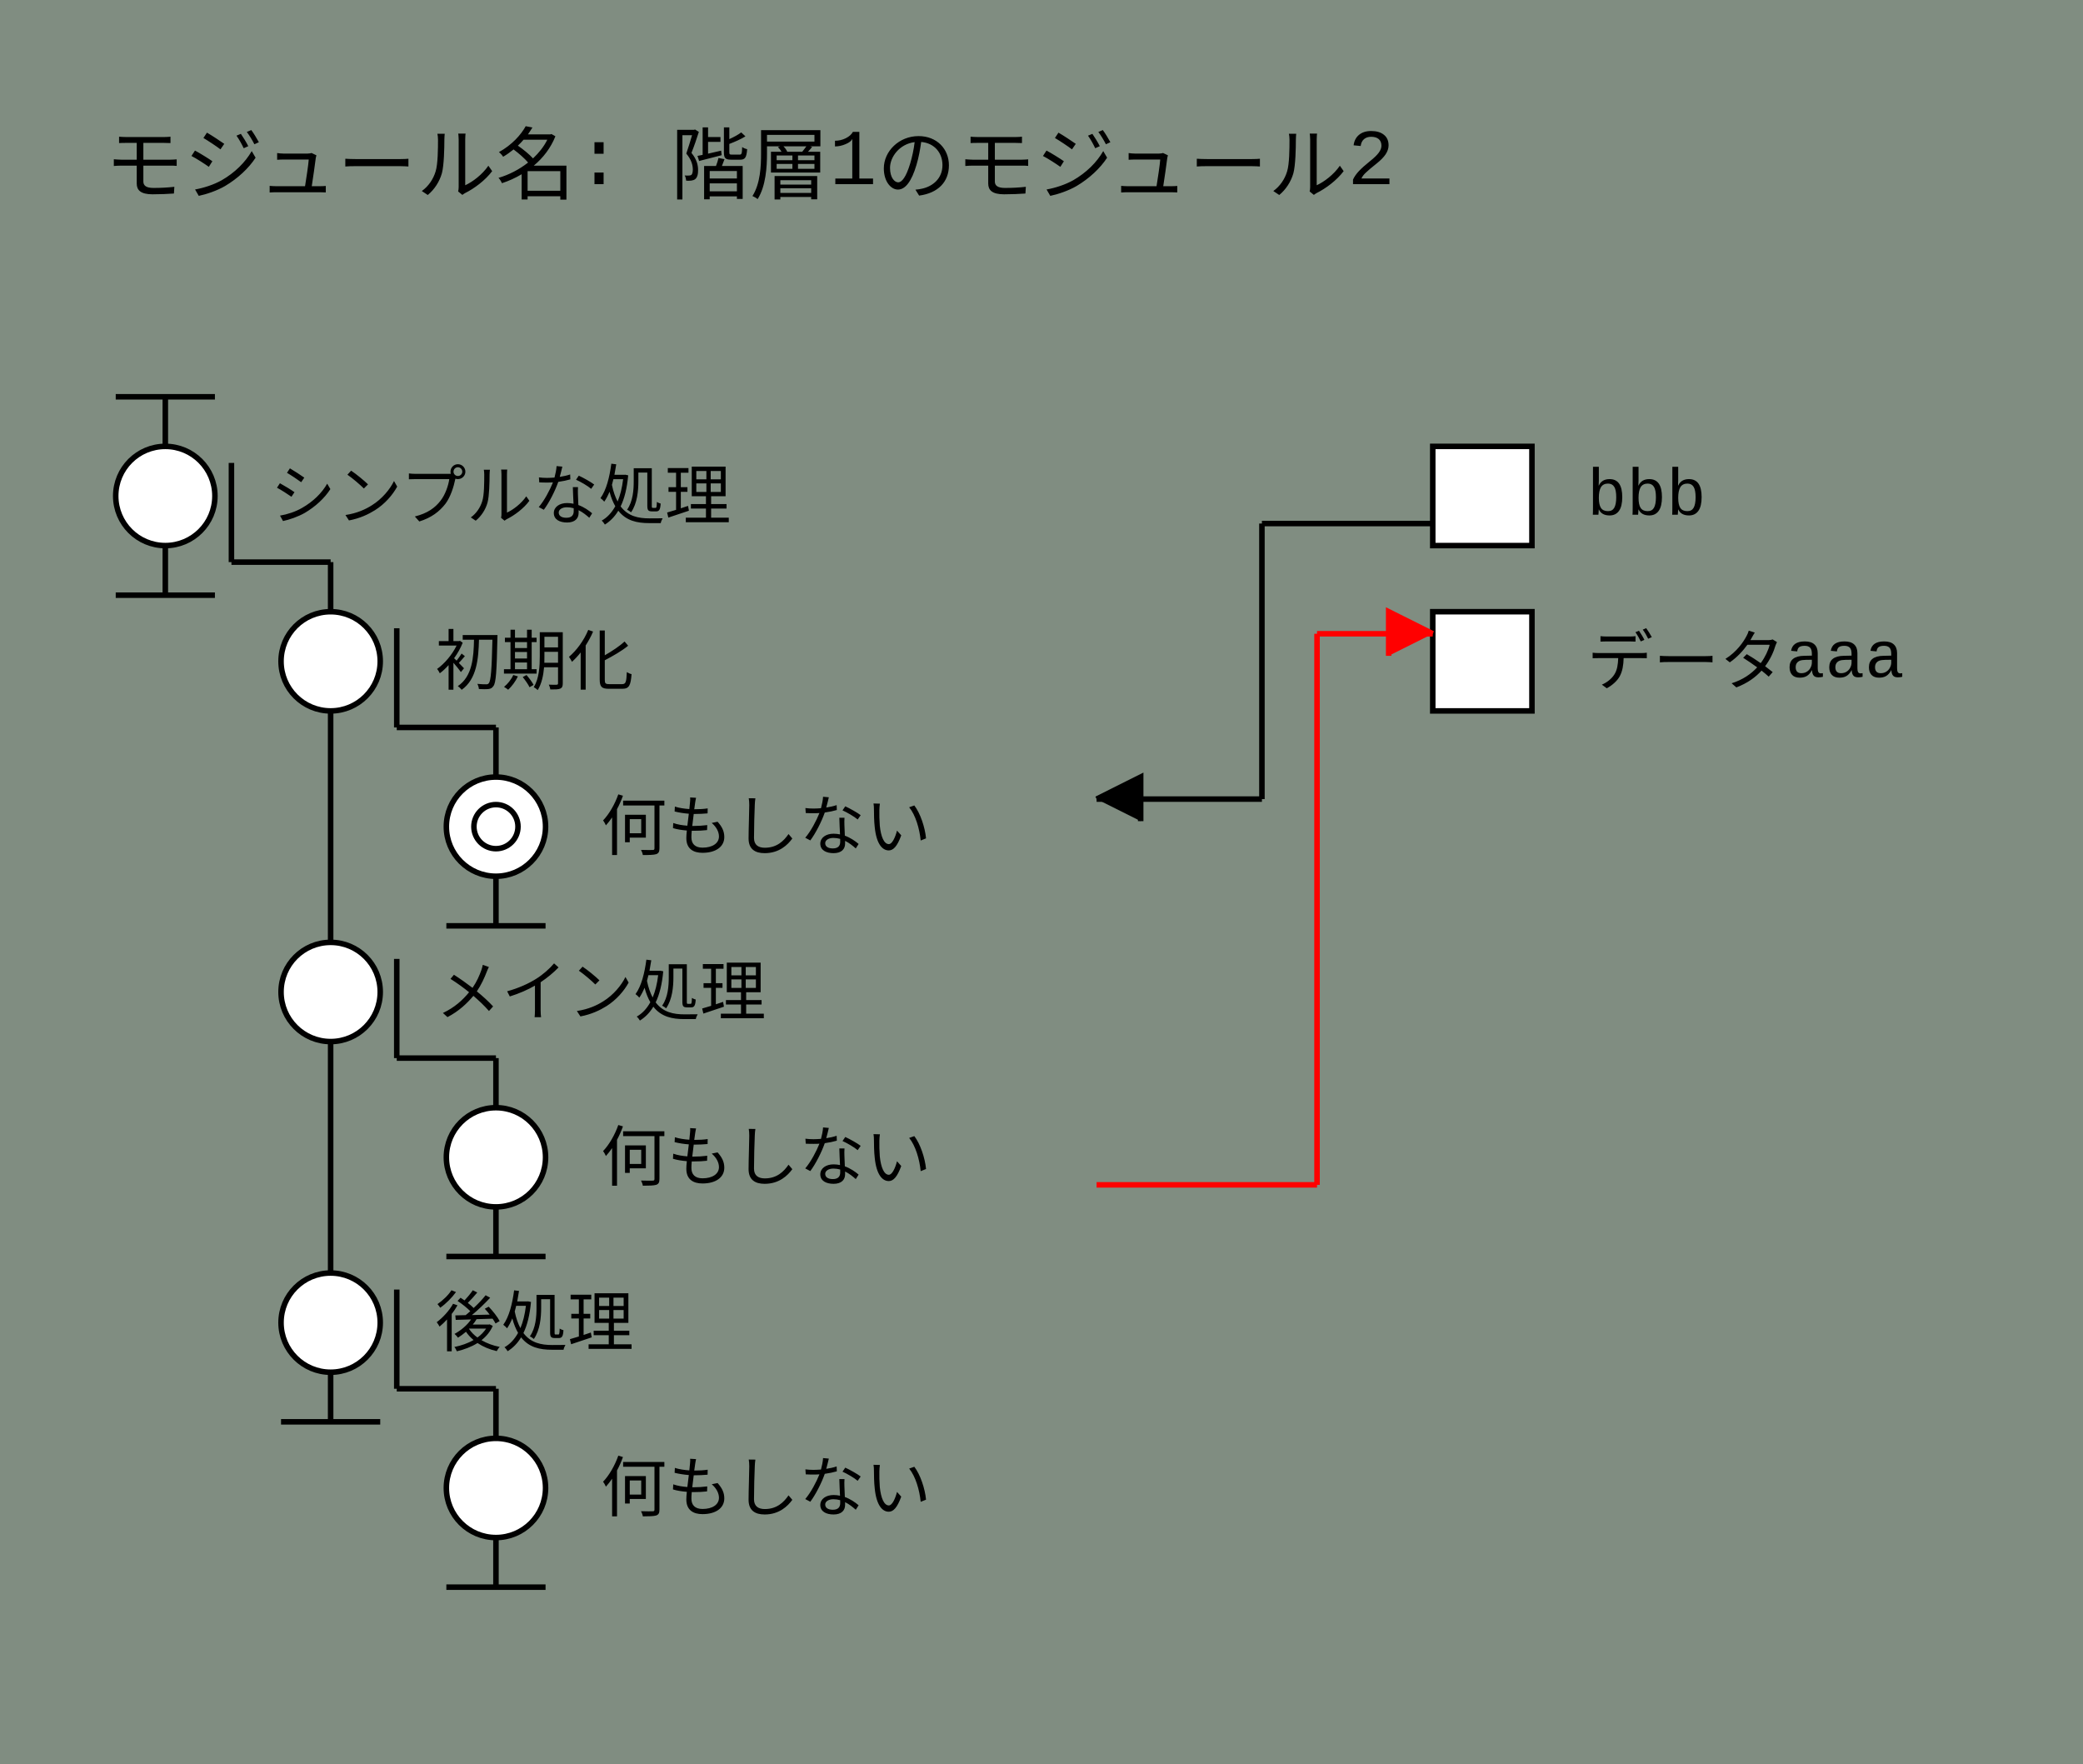
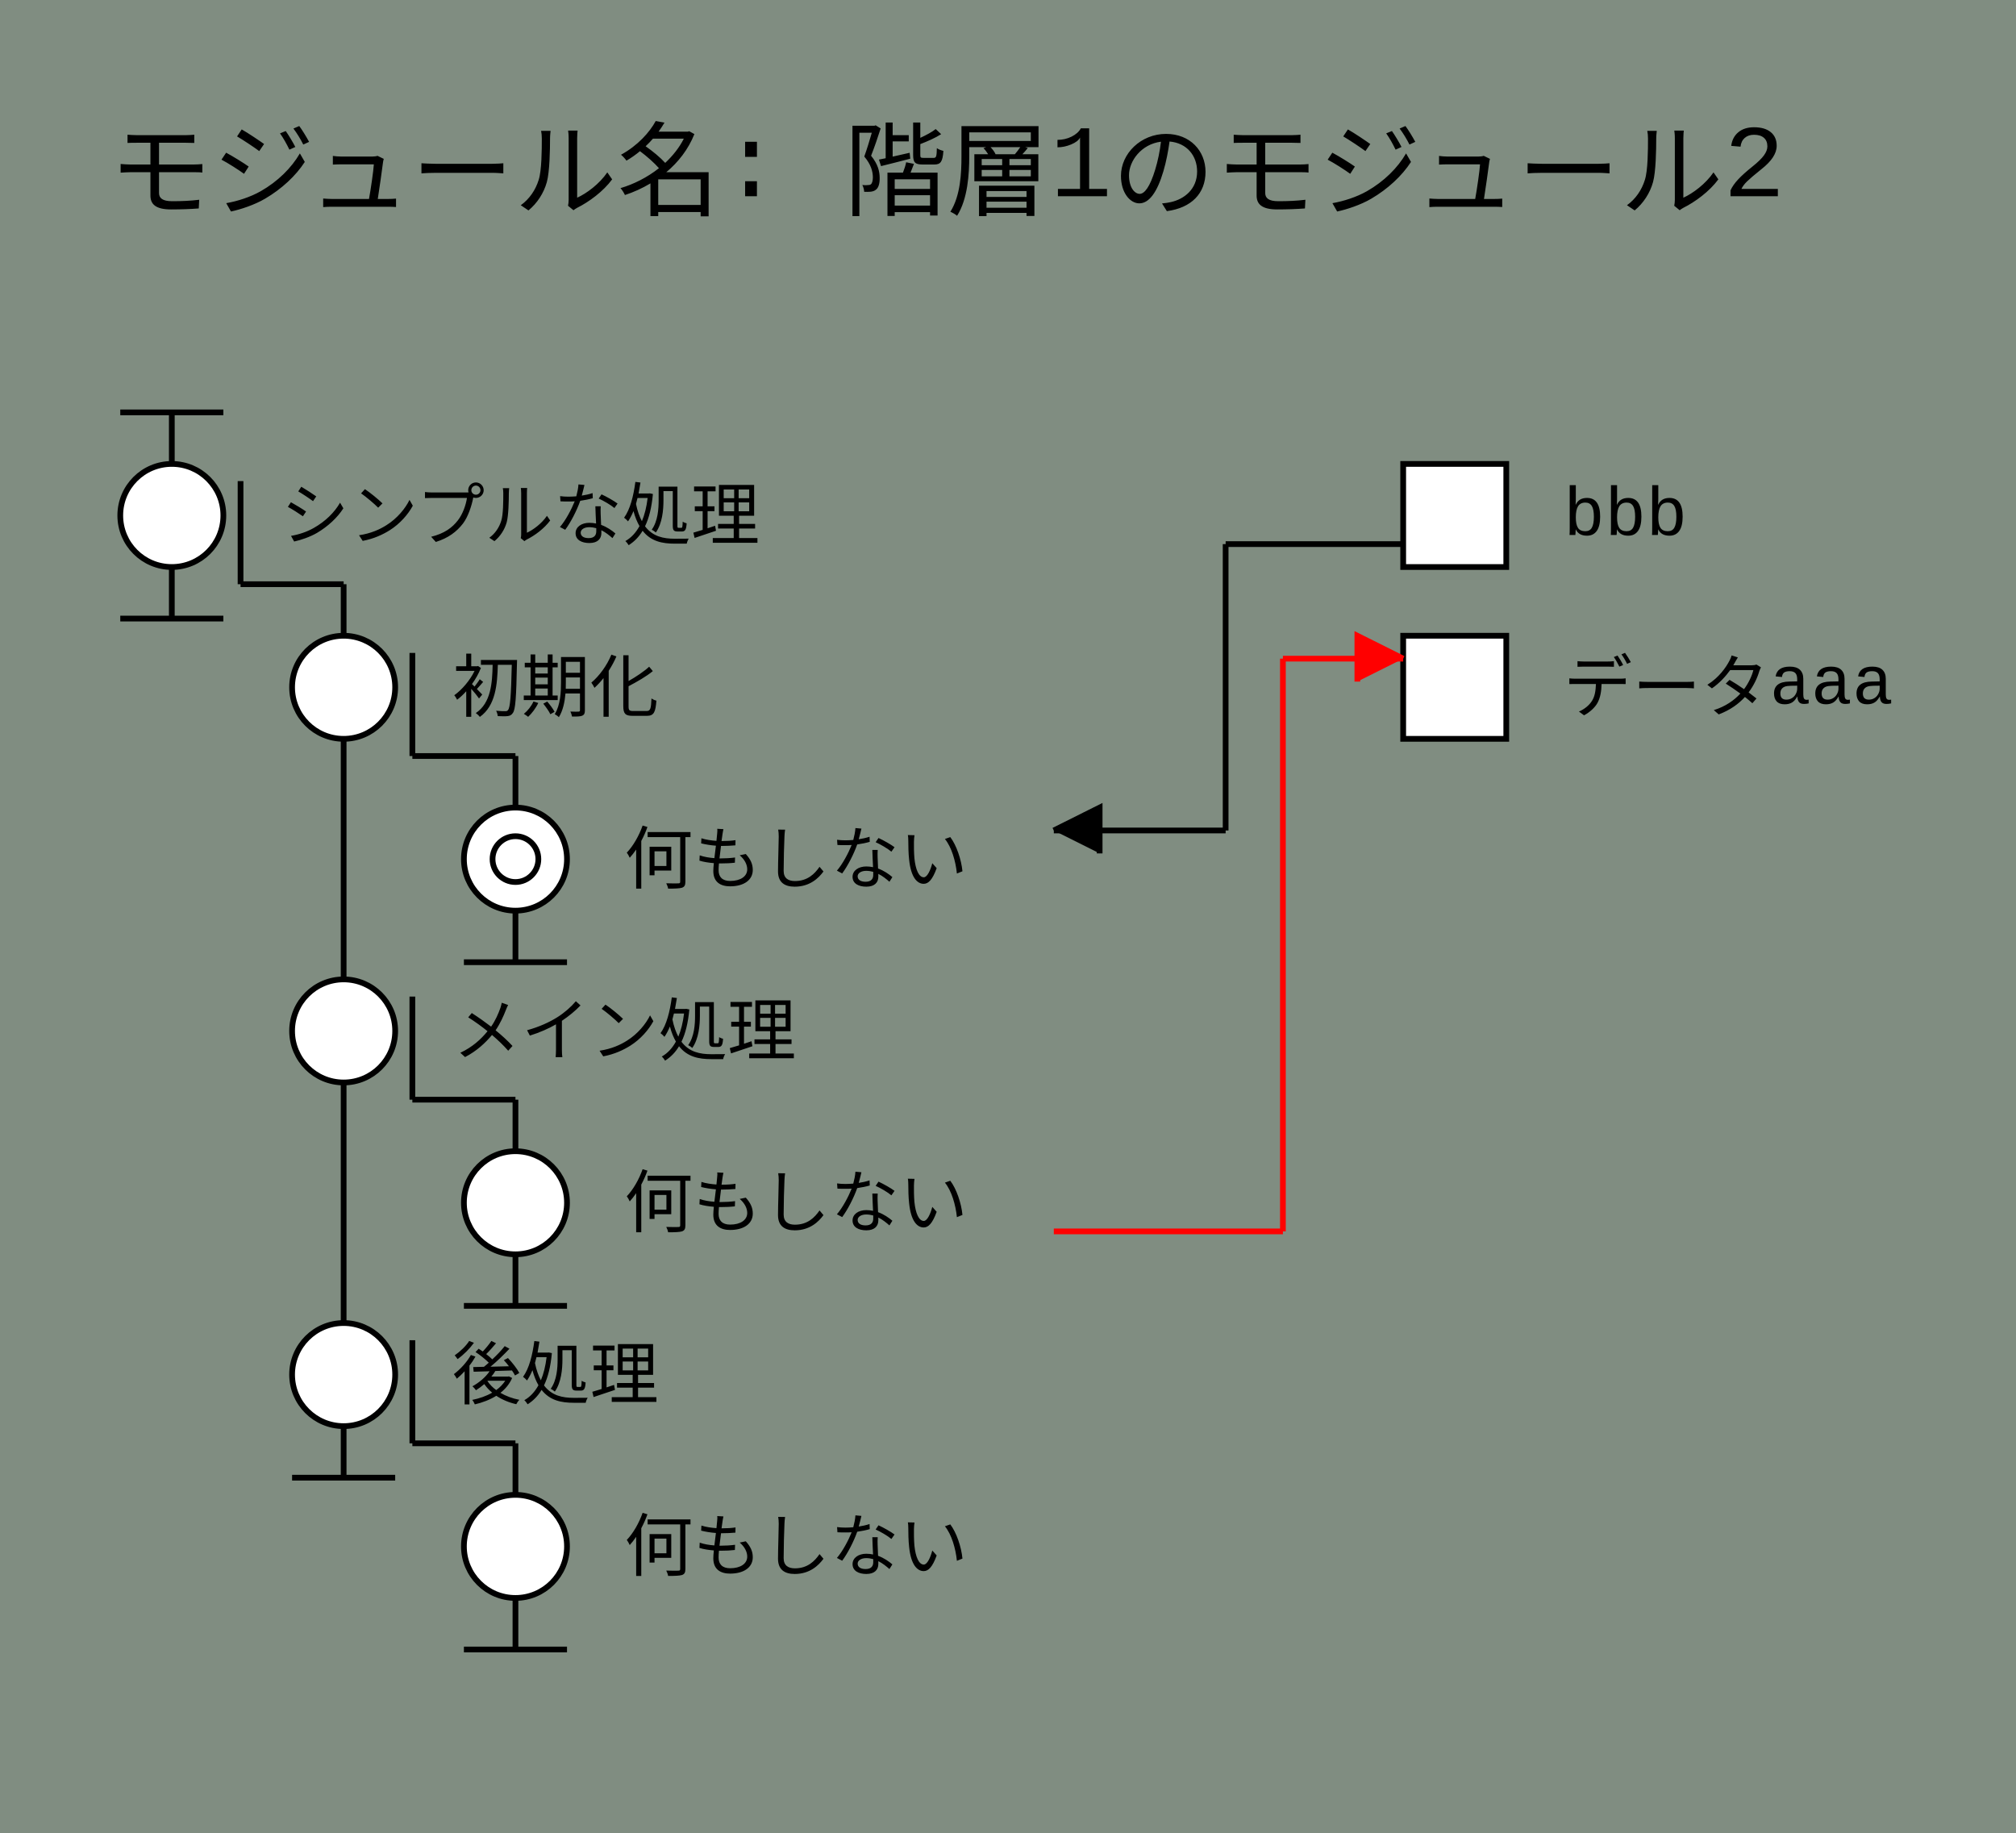
- <svg xmlns="http://www.w3.org/2000/svg" width="378" height="320" style="background-color: #808d81">
-   <rect x="0" y="0" width="378" height="320" fill="#808d81" stroke="#808d81" />
-   <text x="19" y="30" text-anchor="start" dominant-baseline="middle" font-family="Consolas, Meiryo UI, Courier New, monospace" font-size="120%" rotate="0">モジュール名: 階層1のモジュール2</text>
+ <svg xmlns="http://www.w3.org/2000/svg" width="352" height="320" style="background-color: #808d81">
+   <rect x="0" y="0" width="352" height="320" fill="#808d81" stroke="#808d81" />
+   <text x="19" y="30" text-anchor="start" dominant-baseline="middle" font-family="Consolas, Courier New, monospace" font-size="18px" rotate="0">モジュール名: 階層1のモジュール2</text>
  <circle cx="30" cy="90" r="9" fill="white" stroke="black" />
-   <text x="49" y="90" text-anchor="start" dominant-baseline="middle" font-family="Consolas, Meiryo UI, Courier New, monospace" font-size="100%" rotate="0">シンプルな処理</text>
+   <text x="49" y="90" text-anchor="start" dominant-baseline="middle" font-family="Consolas, Courier New, monospace" font-size="12px" rotate="0">シンプルな処理</text>
  <line x1="30" y1="72" x2="30" y2="81" stroke="black" />
  <line x1="21" y1="72" x2="39" y2="72" stroke="black" />
  <line x1="30" y1="99" x2="30" y2="108" stroke="black" />
  <line x1="21" y1="108" x2="39" y2="108" stroke="black" />
  <circle cx="60" cy="120" r="9" fill="white" stroke="black" />
-   <text x="79" y="120" text-anchor="start" dominant-baseline="middle" font-family="Consolas, Meiryo UI, Courier New, monospace" font-size="100%" rotate="0">初期化</text>
+   <text x="79" y="120" text-anchor="start" dominant-baseline="middle" font-family="Consolas, Courier New, monospace" font-size="12px" rotate="0">初期化</text>
  <line x1="60" y1="102" x2="60" y2="111" stroke="black" />
  <line x1="42" y1="102" x2="60" y2="102" stroke="black" />
  <line x1="42" y1="84" x2="42" y2="102" stroke="black" />
  <circle cx="90" cy="150" r="9" fill="white" stroke="black" />
  <circle cx="90" cy="150" r="4" fill="white" stroke="black" />
-   <text x="109" y="150" text-anchor="start" dominant-baseline="middle" font-family="Consolas, Meiryo UI, Courier New, monospace" font-size="100%" rotate="0">何もしない</text>
+   <text x="109" y="150" text-anchor="start" dominant-baseline="middle" font-family="Consolas, Courier New, monospace" font-size="12px" rotate="0">何もしない</text>
  <line x1="90" y1="159" x2="90" y2="168" stroke="black" />
  <line x1="81" y1="168" x2="99" y2="168" stroke="black" />
  <line x1="90" y1="132" x2="90" y2="141" stroke="black" />
  <line x1="72" y1="132" x2="90" y2="132" stroke="black" />
  <line x1="72" y1="114" x2="72" y2="132" stroke="black" />
  <circle cx="60" cy="180" r="9" fill="white" stroke="black" />
-   <text x="79" y="180" text-anchor="start" dominant-baseline="middle" font-family="Consolas, Meiryo UI, Courier New, monospace" font-size="100%" rotate="0">メイン処理</text>
+   <text x="79" y="180" text-anchor="start" dominant-baseline="middle" font-family="Consolas, Courier New, monospace" font-size="12px" rotate="0">メイン処理</text>
  <line x1="60" y1="129" x2="60" y2="171" stroke="black" />
  <circle cx="90" cy="210" r="9" fill="white" stroke="black" />
-   <text x="109" y="210" text-anchor="start" dominant-baseline="middle" font-family="Consolas, Meiryo UI, Courier New, monospace" font-size="100%" rotate="0">何もしない</text>
+   <text x="109" y="210" text-anchor="start" dominant-baseline="middle" font-family="Consolas, Courier New, monospace" font-size="12px" rotate="0">何もしない</text>
  <line x1="90" y1="219" x2="90" y2="228" stroke="black" />
  <line x1="81" y1="228" x2="99" y2="228" stroke="black" />
  <line x1="90" y1="192" x2="90" y2="201" stroke="black" />
  <line x1="72" y1="192" x2="90" y2="192" stroke="black" />
  <line x1="72" y1="174" x2="72" y2="192" stroke="black" />
  <circle cx="60" cy="240" r="9" fill="white" stroke="black" />
-   <text x="79" y="240" text-anchor="start" dominant-baseline="middle" font-family="Consolas, Meiryo UI, Courier New, monospace" font-size="100%" rotate="0">後処理</text>
+   <text x="79" y="240" text-anchor="start" dominant-baseline="middle" font-family="Consolas, Courier New, monospace" font-size="12px" rotate="0">後処理</text>
  <line x1="60" y1="189" x2="60" y2="231" stroke="black" />
  <line x1="60" y1="249" x2="60" y2="258" stroke="black" />
  <line x1="51" y1="258" x2="69" y2="258" stroke="black" />
  <circle cx="90" cy="270" r="9" fill="white" stroke="black" />
-   <text x="109" y="270" text-anchor="start" dominant-baseline="middle" font-family="Consolas, Meiryo UI, Courier New, monospace" font-size="100%" rotate="0">何もしない</text>
+   <text x="109" y="270" text-anchor="start" dominant-baseline="middle" font-family="Consolas, Courier New, monospace" font-size="12px" rotate="0">何もしない</text>
  <line x1="90" y1="279" x2="90" y2="288" stroke="black" />
  <line x1="81" y1="288" x2="99" y2="288" stroke="black" />
  <line x1="90" y1="252" x2="90" y2="261" stroke="black" />
  <line x1="72" y1="252" x2="90" y2="252" stroke="black" />
  <line x1="72" y1="234" x2="72" y2="252" stroke="black" />
-   <line x1="199" y1="145" x2="229" y2="145" stroke="black" />
-   <path d="M 199 145 L 207 141 L 207 149" stroke="black" fill="black" />
-   <line x1="199" y1="215" x2="239" y2="215" stroke="red" />
-   <rect x="260" y="81" width="18" height="18" fill="white" stroke="black" />
-   <text x="288" y="90" text-anchor="start" dominant-baseline="middle" font-family="Consolas, Meiryo UI, Courier New, monospace" font-size="100%" rotate="0">bbb</text>
-   <rect x="260" y="111" width="18" height="18" fill="white" stroke="black" />
-   <text x="288" y="120" text-anchor="start" dominant-baseline="middle" font-family="Consolas, Meiryo UI, Courier New, monospace" font-size="100%" rotate="0">データaaa</text>
-   <line x1="229" y1="95" x2="260" y2="95" stroke="black" />
-   <line x1="239" y1="115" x2="260" y2="115" stroke="red" />
-   <path d="M 260 115 L 252 111 L 252 119" stroke="red" fill="red" />
-   <line x1="229" y1="95" x2="229" y2="145" stroke="black" />
-   <line x1="239" y1="115" x2="239" y2="215" stroke="red" />
+   <line x1="184" y1="145" x2="214" y2="145" stroke="black" />
+   <path d="M 184 145 L 192 141 L 192 149" stroke="black" fill="black" />
+   <line x1="184" y1="215" x2="224" y2="215" stroke="red" />
+   <rect x="245" y="81" width="18" height="18" fill="white" stroke="black" />
+   <text x="273" y="90" text-anchor="start" dominant-baseline="middle" font-family="Consolas, Courier New, monospace" font-size="12px" rotate="0">bbb</text>
+   <rect x="245" y="111" width="18" height="18" fill="white" stroke="black" />
+   <text x="273" y="120" text-anchor="start" dominant-baseline="middle" font-family="Consolas, Courier New, monospace" font-size="12px" rotate="0">データaaa</text>
+   <line x1="214" y1="95" x2="245" y2="95" stroke="black" />
+   <line x1="224" y1="115" x2="245" y2="115" stroke="red" />
+   <path d="M 245 115 L 237 111 L 237 119" stroke="red" fill="red" />
+   <line x1="214" y1="95" x2="214" y2="145" stroke="black" />
+   <line x1="224" y1="115" x2="224" y2="215" stroke="red" />
</svg>
